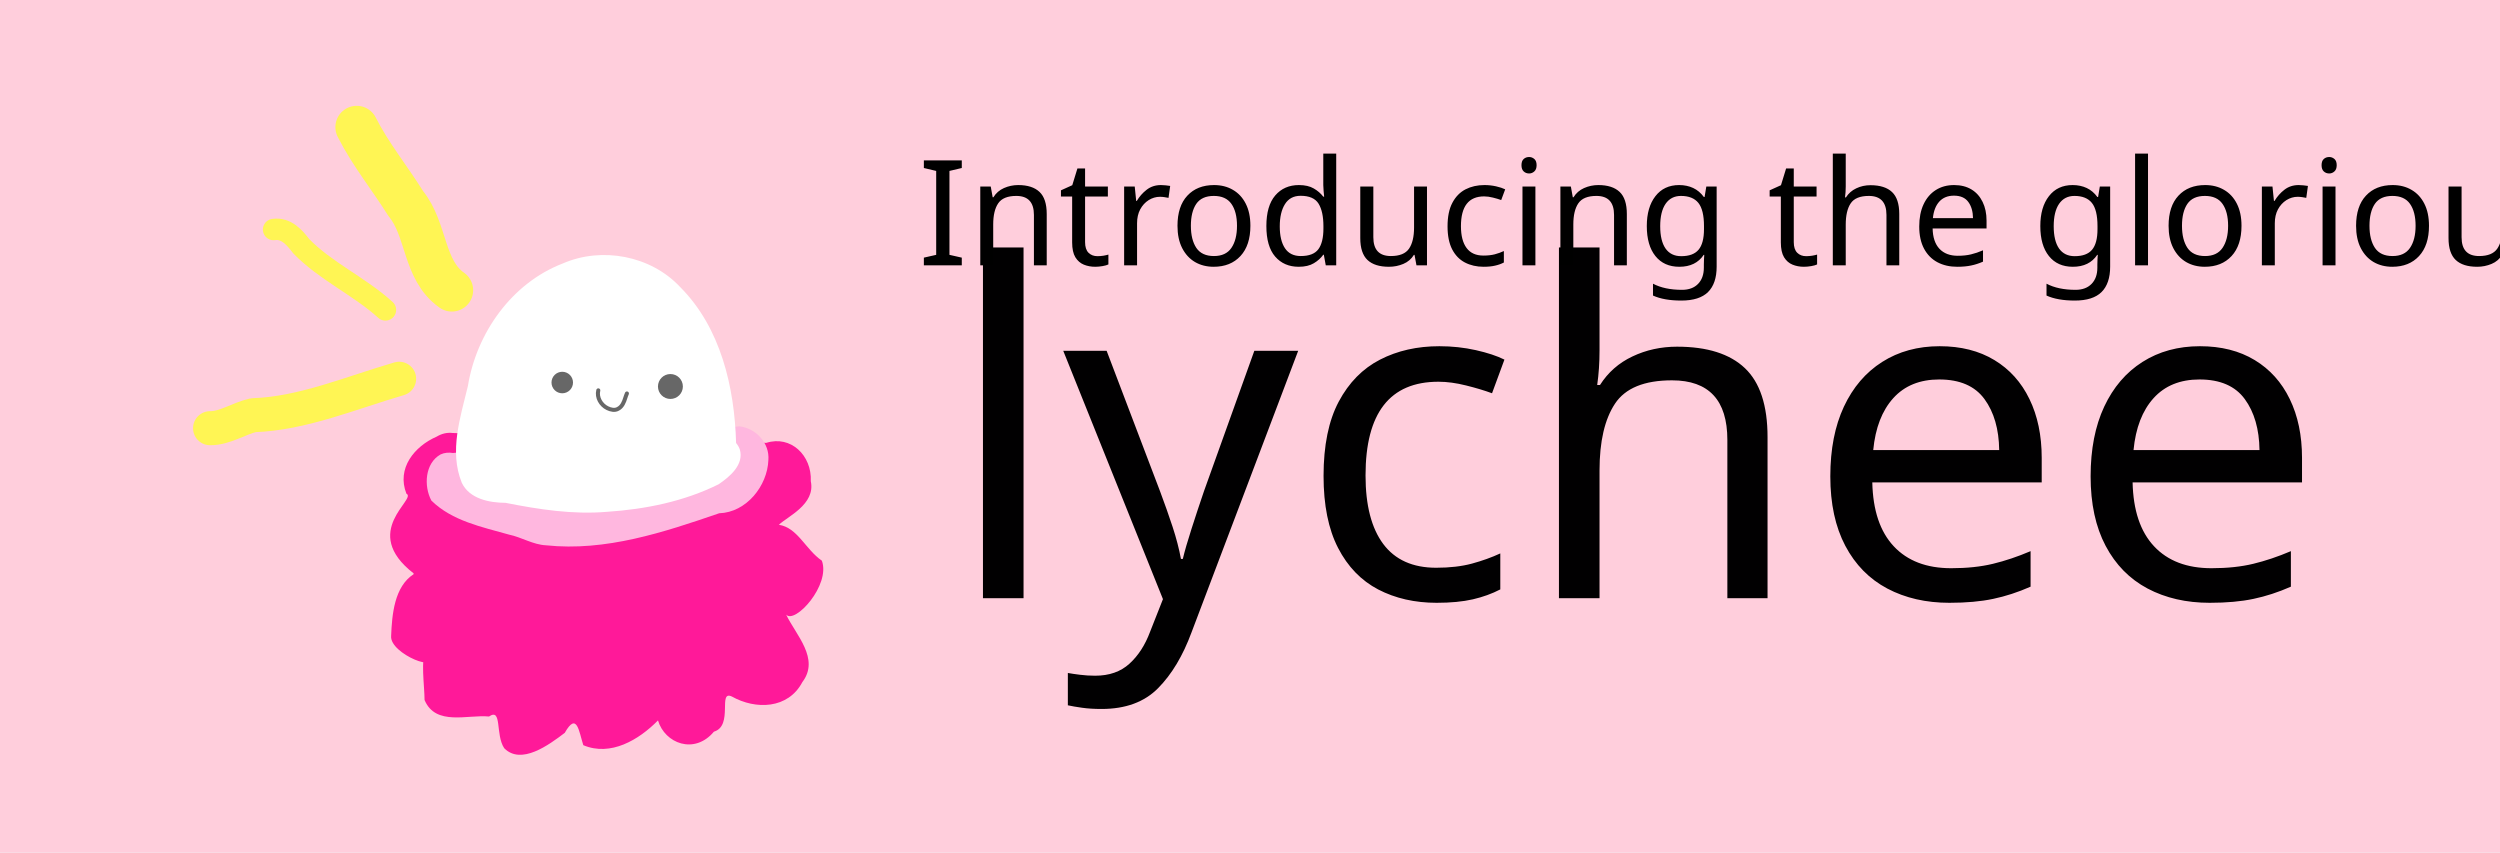
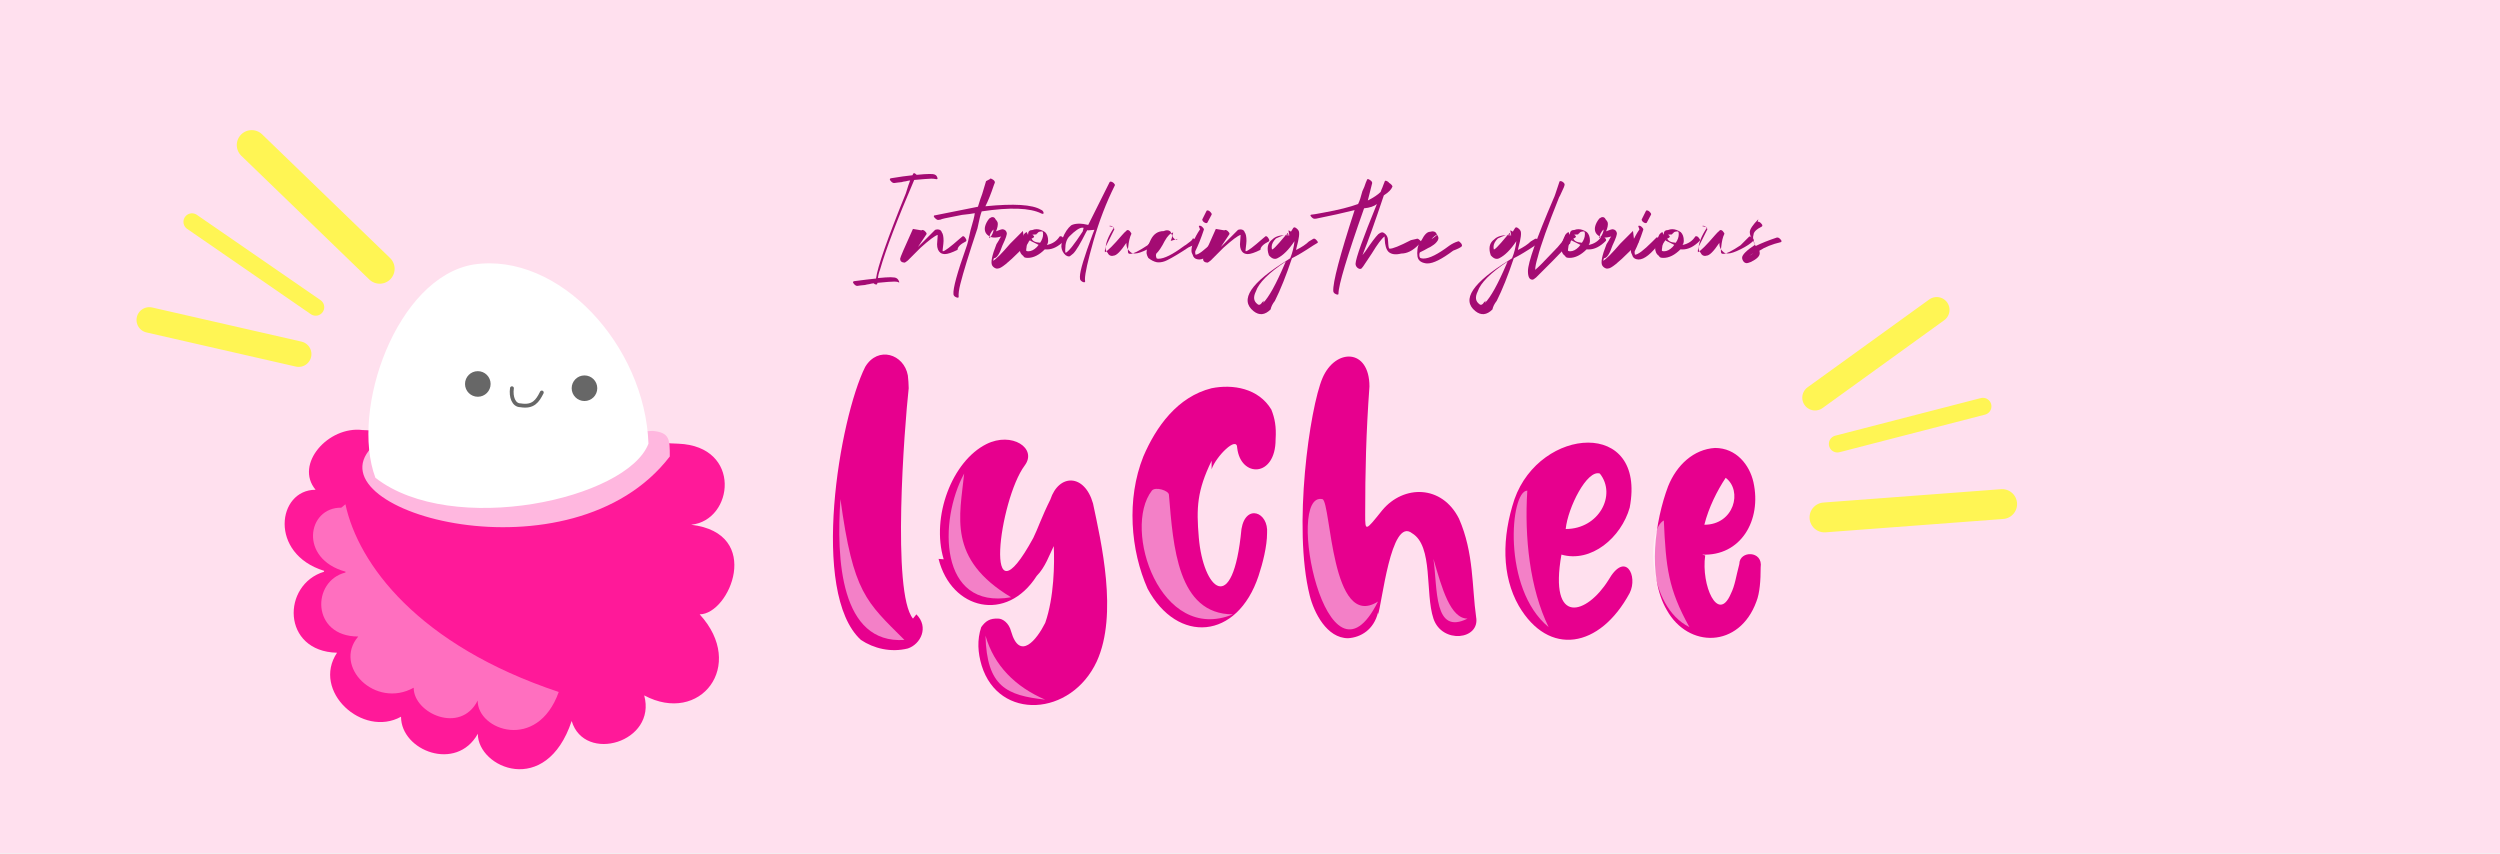
- <svg xmlns="http://www.w3.org/2000/svg" id="svg8" version="1.1" viewBox="0 0 586.121 199.907" height="199.907mm" width="586.121mm">
-   <defs id="defs2" />
-   <g id="layer1" transform="translate(-25.76925,274.0911)">
-     <rect y="-274.091" x="25.769" height="199.907" width="586.121" id="rect883" style="fill:#ffcedc;fill-opacity:1;stroke-width:4.283" />
-     <path d="m 205.418,-170.262 c 5.74,-1.836 10.718,2.948 10.442,8.988 1.169,5.443 -5.562,8.325 -7.481,10.219 4.382,0.659 6.225,5.76 10.077,8.417 2.088,5.728 -6.309,14.933 -8.374,12.646 2.285,4.785 7.956,10.334 3.804,15.815 -3.36,6.357 -10.982,6.503 -16.506,3.398 -3.409,-1.663 0.416,6.838 -4.237,8.232 -4.555,5.445 -11.499,2.773 -13.11,-2.645 -4.473,4.562 -11.12,8.519 -17.506,5.809 -1.036,-3.197 -1.483,-7.939 -4.352,-2.894 -3.707,2.823 -10.236,7.642 -14.199,3.594 -2.116,-3.193 -0.436,-9.545 -3.561,-7.421 -4.985,-0.498 -12.512,2.303 -15.11,-3.872 0.011,-3.088 -1.023,-10.227 0.413,-10.995 4.08,5.146 -8.654,0.221 -8.249,-4.027 0.206,-5.026 0.747,-11.589 5.308,-14.495 2.246,0.913 -0.914,4.118 -0.026,-0.167 -12.687,-9.825 0.877,-17.451 -1.696,-18.686 -2.364,-5.966 1.921,-11.132 7.095,-13.379 1.111,-0.672 2.418,-1.019 3.7,-0.854" style="fill:#ff1999;fill-opacity:1;stroke:none;stroke-width:0.256px;stroke-linecap:butt;stroke-linejoin:miter;stroke-opacity:1" id="path871" />
-     <path d="m 199.126,-174.138 c 3.87,0.444 7.109,3.934 6.79,7.9 -0.23,6.098 -5.18,12.284 -11.536,12.481 -13.012,4.47 -26.634,8.993 -40.588,7.513 -3.062,-0.144 -5.714,-1.891 -8.687,-2.509 -6.354,-1.806 -13.304,-3.179 -18.197,-7.974 -1.829,-3.411 -1.523,-8.783 2.162,-10.828 0.9,-0.421 1.929,-0.494 2.9,-0.335" style="fill:#ffb7df;fill-opacity:1;stroke:none;stroke-width:0.265px;stroke-linecap:butt;stroke-linejoin:miter;stroke-opacity:1" id="path862" />
-     <path d="m 198.345,-170.233 c -0.366,-13.084 -3.593,-27.038 -13.131,-36.578 -6.853,-7.346 -18.333,-9.503 -27.49,-5.515 -11.962,4.59 -20.238,16.293 -22.258,28.74 -1.763,7.332 -4.425,15.289 -1.436,22.669 1.808,3.804 6.465,4.693 10.278,4.717 7.816,1.551 15.772,2.779 23.761,2.104 8.991,-0.595 18.074,-2.425 26.176,-6.456 2.629,-1.776 6.016,-4.61 4.969,-8.178 -0.193,-0.549 -0.501,-1.053 -0.868,-1.502 z" style="fill:#ffffff;fill-opacity:1;stroke:none;stroke-width:0.265px;stroke-linecap:butt;stroke-linejoin:miter;stroke-opacity:1" id="path833" />
-     <circle r="2.522" cy="-184.407" cx="157.589" id="path885" style="fill:#676767;fill-opacity:1;stroke:none;stroke-width:3.44;stroke-opacity:1" />
-     <circle r="2.921" cy="-183.478" cx="182.947" id="path887" style="fill:#676767;fill-opacity:1;stroke:none;stroke-width:3.44;stroke-opacity:1" />
-     <path d="m 166.038,-182.574 c -0.422,1.671 0.628,3.449 2.135,4.172 0.766,0.372 1.731,0.613 2.513,0.149 0.976,-0.51 1.388,-1.598 1.695,-2.587 0.111,-0.338 0.223,-0.677 0.368,-1.002" style="fill:none;stroke:#676767;stroke-width:0.948;stroke-linecap:round;stroke-linejoin:round;stroke-miterlimit:4;stroke-dasharray:none;stroke-opacity:1" id="path889" />
-     <path d="m 116.135,-201.433 c -6.079,-5.525 -14.042,-9.061 -19.747,-14.94 -1.478,-1.947 -3.527,-4.366 -6.476,-3.905" style="fill:none;fill-opacity:1;stroke:#fff554;stroke-width:5.019;stroke-linecap:round;stroke-linejoin:round;stroke-miterlimit:4;stroke-dasharray:none;stroke-opacity:1" id="path939" />
-     <path d="m 131.701,-206.048 c -6.752,-4.755 -5.802,-14.224 -10.791,-20.299 -3.765,-6.026 -8.297,-11.574 -11.513,-17.936" style="font-variation-settings:normal;opacity:1;vector-effect:none;fill:none;fill-opacity:1;stroke:#fff554;stroke-width:10;stroke-linecap:round;stroke-linejoin:round;stroke-miterlimit:4;stroke-dasharray:none;stroke-dashoffset:0;stroke-opacity:1;stop-color:#000000;stop-opacity:1" id="path943" />
-     <path d="m 119.344,-185.29 c -11.328,3.304 -22.739,8.181 -34.18,8.539 -3.411,0.779 -6.679,3.084 -10.144,3.051" style="font-variation-settings:normal;opacity:1;vector-effect:none;fill:none;fill-opacity:1;stroke:#fff554;stroke-width:7.984;stroke-linecap:round;stroke-linejoin:round;stroke-miterlimit:4;stroke-dasharray:none;stroke-dashoffset:0;stroke-opacity:1;stop-color:#000000;stop-opacity:1" id="path951" />
-     <text xml:space="preserve" style="font-style:normal;font-weight:normal;font-size:108.204px;line-height:1.25;font-family:sans-serif;fill:#010001;fill-opacity:1;stroke:none;stroke-width:2.705" x="247.02" y="-133.842" id="text850">
-       <tspan id="tspan848" x="247.02" y="-133.842" style="font-style:normal;font-variant:normal;font-weight:normal;font-stretch:normal;font-size:108.204px;font-family:'sweet purple';-inkscape-font-specification:'sweet purple, Normal';font-variant-ligatures:normal;font-variant-caps:normal;font-variant-numeric:normal;font-variant-east-asian:normal;fill:#010001;fill-opacity:1;stroke-width:2.705">lychee</tspan>
-     </text>
-     <text xml:space="preserve" style="font-style:normal;font-variant:normal;font-weight:normal;font-stretch:normal;font-size:34.45px;line-height:1.25;font-family:'Signatra DEMO';-inkscape-font-specification:'Signatra DEMO, Normal';font-variant-ligatures:normal;font-variant-caps:normal;font-variant-numeric:normal;font-variant-east-asian:normal;fill:#000000;fill-opacity:1;stroke:none;stroke-width:0.861" x="240.993" y="-211.891" id="text854">
-       <tspan id="tspan852" x="240.993" y="-211.891" style="font-style:normal;font-variant:normal;font-weight:normal;font-stretch:normal;font-size:34.45px;font-family:'Signatra DEMO';-inkscape-font-specification:'Signatra DEMO, Normal';font-variant-ligatures:normal;font-variant-caps:normal;font-variant-numeric:normal;font-variant-east-asian:normal;stroke-width:0.861">Introducing the glorious</tspan>
-     </text>
+ <svg xmlns="http://www.w3.org/2000/svg" width="586mm" height="200mm" version="1.1" viewBox="0 0 586 200">
+   <g transform="translate(-26 274)">
+     <g>
+       <rect x="26" y="-274" width="587" height="200" fill="#ffe0ee" stroke-width="4" />
+       <path d="m185-170c15 0.6 13 18 3 19 17 2 9 21 2 21 11 12 0.1 26-13 19 3 11-14 16-17 6-6 18-22 11-22 3-5 9-18 4-18-4-9 5-21-6-15-15-13-0.3-13-16-3-19 2 0.9-0.9 4-0.03-0.2-13-4-11-19-2-19-5-6 3-15 11-14" fill="#ff1999" />
+       <path d="m179-173c4 0.4 4 2 4 6-23 30-84 13-70-2" fill="#ffb7df" />
+       <path d="m178-170c-0.8-23-21-45-41-42-18 3-29 34-23 50 18 14 59 5 64-8z" fill="#fff" />
+       <circle cx="138" cy="-184" r="3" fill="#676767" />
+       <circle cx="163" cy="-183" r="3" fill="#676767" />
+     </g>
+     <path d="m146-183c-0.3 2 0.4 4 2 4 3 0.5 4-1 5-3" fill="none" stroke="#676767" stroke-linecap="round" stroke-linejoin="round" stroke-width=".9" />
+     <g fill="#e7008e" stroke-width="3" aria-label="lychee">
+       <path d="m240-129c-5-6-2-45-1-54 0-1-0.1-2-0.2-3-0.9-5-7-7-10-2-6 12-13 53-1 64 3 2 7 3 11 2 3-1 5-5 2-8z" />
+       <path d="m246-143c3 12 16 15 23 4 2-2 3-5 4-7 0.2 4 0.1 12-2 18-2 4-6 9-8 2-0.5-2-2-3-3-3-2-0.1-3 0.6-4 2-1 3-0.8 6 0.1 9 4 13 21 12 27-1 5-11 1-28-0.9-37-2-7-8-7-10-0.9-2 4-3 7-4 9-12 22-8-9-2-17 3-4-3-8-9-5-8 4-13 17-10 27z" />
+       <path d="m310-164c1-3 6-8 6-5 0.8 7 9 7 9-2 0.2-3-0.2-5-1-7-3-5-9-6-14-5-8 2-13 9-16 16-4 10-3 22 1 31 7 13 21 12 26-3 1-3 2-7 2-10 0.4-5-5-7-6-1-2 21-9 14-10 2-0.6-7-0.4-11 3-18z" />
+       <path d="m349-130c0.9-2 3-23 8-19 5 3 3 14 5 20 2 6 11 5 10-0.4-1-7-0.5-15-4-23-4-8-13-8-18-2-4 5-4 5-4 1 0-10 0.2-19 1-30 0-9-8-9-11-2-3 7-7 35-3 51 1 4 4 10 9 10 3-0.2 6-2 7-6z" />
+       <path d="m392-144c7 2 14-4 16-11 4-21-21-19-27-2-3 9-3 18 1 25 7 12 19 10 26-3 2-4-1-10-5-3-5 8-14 11-11-6zm1-6c0.5-5 5-14 8-13 4 5-0.2 13-8 13zm32 6c9 0.4 14-8 12-17-0.9-4-4-8-9-8-5 0.3-9 4-11 9-3 8-5 21-0.3 29 5 9 17 9 21-2 0.8-2 1-5 1-8 0.6-4-5-4-5-0.8-0.8 3-1 5-2 7-3 7-7-2-6-9zm0.5-7c1-4 3-8 5-11 4 3 2 11-5 11z" />
+     </g>
+     <g fill="#a40b73" stroke-width=".9" aria-label="Introducing the glorious">
+       <path d="m227-207h-0.03l-0.03 0.02q-0.4 0-0.8-0.5-0.2-0.2-0.2-0.4 0.03-0.1 0.2-0.2 0 0 0.2-0.03 3-0.4 5-0.6 0.5-4 7-20 0.6-2 1-3-0.6 0.08-1 0.2-0.7 0.08-1 0.2-0.5 0.07-0.9 0.1-0.4 0.05-0.6 0.08l-0.2 0.03h-0.07q-0.4 0-0.8-0.5-0.2-0.2-0.2-0.4 0.03-0.1 0.2-0.2 0 0 0.1-0.02 3-0.5 5-0.7 0.2-0.5 0.4-0.5 0.2 0.02 0.6 0.4 2-0.2 3-0.2 0.6 0 0.8 0.03 0.8 0.1 1 0.7 0.1 0.2 0.1 0.3-0.03 0.2-0.2 0.2h-0.03q-0.05 0-0.2-0.03-0.5-0.1-1-0.1h-0.05q-1 0.03-4 0.3-6 14-8 21-0.4 1-0.5 2 2-0.2 3-0.2 0.4 0 0.9 0.07 0.7 0.1 1 0.8 0.1 0.2 0.1 0.3-0.02 0.07-0.05 0.08-0.03-0.02-0.07-0.03-0.3-0.2-1-0.2-1 0-4 0.3-0.03 0.4-0.3 0.4-0.3-0.02-0.6-0.3-0.6 0.08-1 0.2-0.7 0.1-1 0.2-0.5 0.07-1 0.1-0.4 0.07-0.7 0.1z" />
+       <path d="m242-220q0.07-0.08 0.2-0.1 0.4 0 0.8 0.5 0.2 0.2 0.2 0.4 0 0.05-0.03 0.1-0.02 0.03-2 3 3-3 4-4 0.1-0.05 0.2-0.08 0.2-0.05 0.4-0.05 0.8 0.02 1 0.7 0.4 0.5 0.4 2 0 0.4-0.2 2-0.02 0.2-0.02 0.3 0 0.1 0.03 0.1 0.03 0.02 0.05 0.02 0.6 0 4-3 0.5-0.4 0.6-0.5 0.05-0.03 0.1-0.03 0.3 0 0.6 0.5 0.2 0.3 0.2 0.5-0.02 0.1-0.08 0.2-2 1-2 2-2 1-3 1-0.6-0.02-1-0.3-0.8-0.6-0.8-2 0-0.4 0.07-1 0.07-0.7 0.07-1v-0.2q-1 0.3-4 3-2 2-3 3-0.6 0.5-0.8 0.5-1-0.08-1-0.9 0-0.4 3-7z" />
+       <path d="m258-232q0.1-0.3 0.6 0.02 0.07 0.03 0.1 0.05 0.5 0.3 0.5 0.7-0.02 0.05-0.02 0.08 0 0-0.2 0.5-1 3-2 5 10-1 13 0.8 0.5 0.2 0.6 0.6 0.02 0.05 0.03 0.08 0.05 0.3-0.2 0.3-0.1-0.02-0.3-0.08-4-2-14-0.5-0.4 1-1 4-3 9-4 13-0.5 2-0.4 3 0.02 0.3-0.4 0.2-0.1-0.03-0.2-0.08-0.5-0.2-0.6-0.6-0.02-0.07-0.02-0.1-0.2-2 3-11 0.4-1 1-4 0.9-3 1-4-1 0.2-3 0.4-1 0.2-2 0.4-1 0.2-2 0.4-0.9 0.2-1 0.3l-0.5 0.08q-0.3 0.08-0.8-0.4-0.05-0.05-0.08-0.08-0.03-0.05-0.07-0.08-0.05-0.05-0.07-0.1-0.03-0.05-0.05-0.08-0.02-0.03-0.02-0.07-0.02-0.05-0.02-0.08t0.02-0.05q0-0.03 0.03-0.05 0.02-0.03 0.05-0.05 0.02-0.02 0.05-0.02 0 0 0.2-0.03 5-1 10-2 0.6-2 1-3 0.6-2 0.9-3z" />
+       <path d="m266-218q0.2-0.2 0.7 0.2 0.4 0.5 0.3 0.7-0.03 0.02-0.03 0.03-0.1 0.1-2 2-4 4-5 4-0.3 0.07-0.5 0-0.6-0.2-0.9-0.7-0.6-1 1-5 0.2-0.3 0.5-0.8 0.4-0.8 0.6-1-2 0.6-3-0.2-1-0.7-0.8-2 0.2-1 1-2 0.3-0.2 0.5-0.3 0.7-0.2 1 0.5 0.4 0.4 0.5 0.8 0.1 0.8-0.4 2 0.1-0.03 0.5-0.2 0.8-0.3 1-0.3 0.8 0.07 1 0.8 0.2 0.5-1 3-1 3-2 3-0.1 0.4-0.2 0.6 1-0.5 4-4 2-2 3-3zm-8-0.2q0.8-1 0.9-2-0.4 0.3-0.7 0.9-0.2 0.4-0.3 0.9-0.02 0.2 0.02 0.2z" />
+       <path d="m268-219q0.4 0.3 0.4 0.5 0 0.1-0.3 0.3-0.2 0.08-0.3 0.1 0.3 0.9 2 1 0.7-1 0.7-2 0-0.4-0.1-0.6-0.05-0.05-0.2-0.05-0.8 0-1 0.4-0.2 0.1-0.3 0.3zm-1 0.1q0-0.03-0.02-0.1 0-0.05 0-0.08 0-1 1-1 0.5-0.2 1-0.2 1 0.02 2 0.7 0.7 0.7 0.7 2 0 0.6-0.3 1 2-0.4 3-2 0.07-0.05 0.2-0.05 0.4 0 0.7 0.5 0.2 0.2 0.2 0.4-0.02 0.1-0.08 0.2-2 2-4 2-0.3 0-0.5-0.02-2 2-4 2-0.9 0-1-0.4-0.03-0.05-0.05-0.07-0.9-0.6-0.9-2 0-1 1-3 0.3-0.4 0.7-0.6zm0.6 1q-1 1-1 2-0.03 0.2-0.05 0.3-0.02 0.3 0 0.4 0.2 0.1 0.5 0.1 1 0 2-1 0.2-0.3 0.4-0.5-1-0.5-2-1z" />
+       <path d="m281-220q-0.02-0.02-0.07-0.05-0.03-0.02-0.05-0.03-0.07 0.1-0.3 0.5-2 4-3 5-0.8 0.7-1 0.7-0.4-0.02-0.8-0.3-0.9-0.8-1-2 0-0.8 0.3-2 0.8-2 2-3 0.7-0.4 2-0.4 0.7 0 2 0.3 2-4 5-10l0.03-0.05q0.07-0.1 0.2-0.1 0.4 0 0.8 0.4 0.3 0.3 0.2 0.5-3 6-5 13-2 7-2 9 0 0.1 0.03 0.3 0.02 0.1 0.02 0.2-0.03 0.2-0.2 0.2-0.4 0-0.8-0.4-0.2-0.2-0.2-0.4-0.03-0.2-0.03-0.5 0-2 3-10 0.2-0.5 0.4-1zm-1-0.6q-0.2-0.03-0.3-0.03-1 0-3 2-1 1-1 3-0.02 0.2-0.02 0.3 0 0.4 0.1 0.6 1-0.4 4-5z" />
+       <path d="m286-221q0.07-0.08 0.2-0.08 0.4 0 0.8 0.4 0.2 0.3 0.2 0.4 0 0.07-0.03 0.1-1 2-2 4-0.2 0.7-0.2 1 0 0.1 0.03 0.3 1-0.5 4-4 0.6-0.7 1-1 0.1-0.2 0.3-0.2 0.4 0 0.7 0.5 0.2 0.2 0.2 0.4-0.02 0.08-0.05 0.1-0.5 1-0.7 3-0.08 0.5-0.08 0.9 0.02 0.5 0.2 0.6 0.1 0.08 0.4 0.08 1 0 4-2 1-1 2-2 0.1-0.08 0.2-0.08 0.4 0 0.7 0.5 0.2 0.2 0.2 0.4-0.02 0.08-0.05 0.1-1 1-3 2-2 1-3 1-0.7-0.02-1-0.3-1-0.8-1-2v-0.2q-2 3-3 3-0.03 0-0.07 0.02-0.2 0.05-0.3 0.05-0.7-0.02-1-0.7-0.5-0.6-0.5-1 0-2 2-5z" />
+       <path d="m302-218q-0.08 0.2-0.2 0.2-0.4 0-0.8-0.5-0.2-0.3-0.2-0.5l0.2-0.7q-1 0.2-2 2-1 2-2 3-0.05 0.2-0.05 0.4 0.02 0.4 0.2 0.7 0.2 0.05 0.4 0.05 2 0 6-3 0.4-0.2 1-0.7 1-0.7 1-1 0.08-0.05 0.1-0.05 0.4 0 0.8 0.5 0.2 0.2 0.2 0.4-0.02 0.1-0.08 0.2-0.4 0.3-2 1-3 2-5 3-1 0.5-2 0.5-0.2 0-0.4-0.03-1-0.2-2-1-0.3-0.5-0.4-1-0.02-0.1-0.02-0.3 0-1 1-3 1-2 3-2 0.5-0.2 0.8-0.2 0.9 0.02 1 0.8 0.2 0.3 0.2 0.6 0 0.3-0.3 1-0.03 0.08-0.05 0.1z" />
+       <path d="m307-221q0.07-0.1 0.2-0.1 0.4 0 0.8 0.5 0.2 0.2 0.2 0.4 0 0.05-0.03 0.1-1 3-2 5-0.02 0.2-0.02 0.3 0 0.2 0.07 0.5h0.03q1 0 4-3 0.7-0.7 1-1 0.05-0.07 0.1-0.07 0.3 0 0.6 0.5 0.2 0.3 0.2 0.5-0.02 0.08-0.07 0.2-3 4-5 4-0.2 0-0.5-0.07-0.8-0.2-1-1-0.3-0.5-0.3-1 0-2 2-5zm2-0.8q-0.07 0.08-0.2 0.1-0.4 0-0.8-0.4-0.2-0.3-0.2-0.4 0-0.05 0.03-0.1l1-2q0.07-0.08 0.2-0.08 0.4 0 0.8 0.5 0.2 0.2 0.2 0.4 0 0.05-0.03 0.1z" />
+       <path d="m313-220q0.07-0.08 0.2-0.1 0.4 0 0.8 0.5 0.2 0.2 0.2 0.4 0 0.05-0.03 0.1-0.02 0.03-2 3 3-3 4-4 0.1-0.05 0.2-0.08 0.2-0.05 0.4-0.05 0.8 0.02 1 0.7 0.4 0.5 0.4 2 0 0.4-0.2 2-0.02 0.2-0.02 0.3 0 0.1 0.03 0.1 0.03 0.02 0.05 0.02 0.6 0 4-3 0.5-0.4 0.6-0.5 0.05-0.03 0.1-0.03 0.3 0 0.6 0.5 0.2 0.3 0.2 0.5-0.02 0.1-0.08 0.2-2 1-2 2-2 1-3 1-0.6-0.02-1-0.3-0.8-0.6-0.8-2 0-0.4 0.07-1 0.07-0.7 0.07-1v-0.2q-1 0.3-4 3-2 2-3 3-0.6 0.5-0.8 0.5-1-0.08-1-0.9 0-0.4 3-7z" />
+       <path d="m328-220q0.3 0.07 0.6 0.3 0.2-0.3 0.5-0.8 0.3-0.5 1 0.2 0.2 0.2 0.3 0.4 0.4 0.7-0.5 4-0.07 0.2-0.1 0.5 2-1 3-2 0.7-0.4 1-0.6 0.3-0.2 0.7 0.2 0.05 0.05 0.08 0.08 0.4 0.4 0.3 0.6-0.03 0.03-0.05 0.05-0.4 0.2-1 0.6-3 2-5 3-2 6-4 10-0.8 1-1 2-2 2-4 0.4-5-4 8-12 0.2-0.1 0.6-0.4 0.8-2 1-4-2 3-4 4-1 0.5-2-0.7-0.1-0.3-0.2-0.7-0.4-2 1-3 1-1 3-1 0.5-0.02 1 0.05zm0.08 1q-1-0.07-3 0.9-1 1-1 2 0 0.2 0.05 0.5 0.1 0.5 3-3 0.6-0.6 0.7-0.8zm-6 16q2-2 5-9 0.1-0.3 0.3-0.7-6 4-7 7-1 2 0.4 3l0.07 0.07q0.5 0.3 1-0.5 0.2-0.2 0.4-0.4z" />
+       <path d="m358-218q0.3-0.2 0.8 0.3 0.5 0.4 0.3 0.7-0.02 0.03-0.03 0.03-0.2 0.1-0.6 0.4-2 2-4 2-2 0.5-3-0.4-0.8-0.8-0.9-3-0.02-0.1-0.03-0.6-1 0.7-3 4-2 3-2 3-0.2 0.3-0.4 0.5-0.4 0.3-1-0.2-0.4-0.4-0.4-0.9 0.1-2 5-14-1 0.8-3 1-6 17-6 20 0.02 0.3-0.4 0.2-0.1-0.03-0.2-0.08-0.5-0.2-0.6-0.6-0.02-0.07-0.02-0.1-0.2-3 5-19-4 1-9 2-0.2 0.03-0.3 0.03-0.4 0.05-0.8-0.4-0.03-0.05-0.07-0.08-0.05-0.07-0.08-0.1-0.05-0.07-0.07-0.1-0.03-0.07-0.03-0.1 0-0.05 0.02-0.08t0.07-0.07q0.03-0.03 0.08-0.03 0.4 0 3-0.5 5-0.9 8-2 0.5-1 1-3 0.5-1 0.8-2l0.3-0.7q0.1-0.3 0.6 0.02 0.07 0.03 0.1 0.07 0.5 0.3 0.5 0.7-0.02 0.05-0.02 0.08-0.02-0.02-1 4 2-1 3-2 0.2-0.6 0.4-1 0.2-0.5 0.3-0.8 0.1-0.3 0.2-0.5l0.07-0.2q0.1-0.3 0.7 0.07 0.2 0.1 0.3 0.3 0.1 0.05 0.3 0.2 0.5 0.4 0.5 0.7-0.02 0.02-0.02 0.03-0.4 1-2 2-3 9-5 14 0.2-0.3 0.7-0.9 2-3 3-4 0.2-0.1 0.3-0.2 0.6-0.4 1-0.1 1 0.6 1 2 0.03 0.2 0.05 0.7 0.08 1 0.3 1 1 0.07 5-2z" />
+       <path d="m359-215q-0.3 0.1-0.3 0.8 0.02 0.6 0.3 0.7 0.3 0.1 0.7 0.1 2 0 6-3 1-0.7 2-1 0.07-0.05 0.1-0.05 0.3 0 0.7 0.5 0.2 0.3 0.2 0.5-0.02 0.1-0.07 0.2-0.4 0.4-2 1-4 3-6 3-0.3 0-0.4-0.02-2-0.3-2-2-0.03-0.2-0.03-0.4 0-2 1-3 1-2 2-2 0.3-0.08 0.5-0.1h0.07q0.8 0 1 0.7 0.4 0.5 0.4 0.9-0.02 0.3-0.2 0.6-0.2 0.3-0.5 0.6-0.3 0.3-0.8 0.6-0.4 0.3-0.9 0.5-0.5 0.3-0.9 0.5-0.4 0.2-0.8 0.4-0.3 0.2-0.5 0.2zm0.9-2q2-1 3-2-1 0.3-2 2-0.2 0.2-0.3 0.4z" />
+       <path d="m380-220q0.3 0.07 0.6 0.3 0.2-0.3 0.5-0.8 0.3-0.5 1 0.2 0.2 0.2 0.3 0.4 0.4 0.7-0.5 4-0.07 0.2-0.1 0.5 2-1 3-2 0.7-0.4 1-0.6 0.3-0.2 0.7 0.2 0.05 0.05 0.08 0.08 0.4 0.4 0.3 0.6-0.03 0.03-0.05 0.05-0.4 0.2-1 0.6-3 2-5 3-2 6-4 10-0.8 1-1 2-2 2-4 0.4-5-4 8-12 0.2-0.1 0.6-0.4 0.8-2 1-4-2 3-4 4-1 0.5-2-0.7-0.1-0.3-0.2-0.7-0.4-2 1-3 1-1 3-1 0.5-0.02 1 0.05zm0.08 1q-1-0.07-3 0.9-1 1-1 2 0 0.2 0.05 0.5 0.1 0.5 3-3 0.6-0.6 0.7-0.8zm-6 16q2-2 5-9 0.1-0.3 0.3-0.7-6 4-7 7-1 2 0.4 3l0.07 0.07q0.5 0.3 1-0.5 0.2-0.2 0.4-0.4z" />
+       <path d="m393-218q0.08-0.05 0.2-0.05 0.4 0 0.7 0.5 0.2 0.2 0.2 0.4-0.02 0.1-0.05 0.2-0.8 0.6-4 4-3 3-4 4-0.6 0.5-0.8 0.5h-0.1q-1-0.03-1-2 0-3 6-17 0.2-0.4 0.4-1 1-3 1-3 0.07-0.1 0.2-0.1 0.4 0 0.8 0.4 0.2 0.2 0.2 0.4 0 0.4-0.8 2-0.3 0.7-0.5 1-4 10-5 14-0.6 2-0.6 3 1-0.8 4-4 3-3 3-4 0.3-0.3 0.5-0.5z" />
+       <path d="m395-219q0.4 0.3 0.4 0.5 0 0.1-0.3 0.3-0.2 0.08-0.3 0.1 0.3 0.9 2 1 0.7-1 0.7-2 0-0.4-0.1-0.6-0.05-0.05-0.2-0.05-0.8 0-1 0.4-0.2 0.1-0.3 0.3zm-1 0.1q0-0.03-0.02-0.1 0-0.05 0-0.08 0-1 1-1 0.5-0.2 1-0.2 1 0.02 2 0.7 0.7 0.7 0.7 2 0 0.6-0.3 1 2-0.4 3-2 0.07-0.05 0.2-0.05 0.4 0 0.7 0.5 0.2 0.2 0.2 0.4-0.02 0.1-0.08 0.2-2 2-4 2-0.3 0-0.5-0.02-2 2-4 2-0.9 0-1-0.4-0.03-0.05-0.05-0.07-0.9-0.6-0.9-2 0-1 1-3 0.3-0.4 0.7-0.6zm0.6 1q-1 1-1 2-0.03 0.2-0.05 0.3-0.02 0.3 0 0.4 0.2 0.1 0.5 0.1 1 0 2-1 0.2-0.3 0.4-0.5-1-0.5-2-1z" />
+       <path d="m409-218q0.2-0.2 0.7 0.2 0.4 0.5 0.3 0.7-0.03 0.02-0.03 0.03-0.1 0.1-2 2-4 4-5 4-0.3 0.07-0.5 0-0.6-0.2-0.9-0.7-0.6-1 1-5 0.2-0.3 0.5-0.8 0.4-0.8 0.6-1-2 0.6-3-0.2-1-0.7-0.8-2 0.2-1 1-2 0.3-0.2 0.5-0.3 0.7-0.2 1 0.5 0.4 0.4 0.5 0.8 0.1 0.8-0.4 2 0.1-0.03 0.5-0.2 0.8-0.3 1-0.3 0.8 0.07 1 0.8 0.2 0.5-1 3-1 3-2 3-0.1 0.4-0.2 0.6 1-0.5 4-4 2-2 3-3zm-8-0.2q0.8-1 0.9-2-0.4 0.3-0.7 0.9-0.2 0.4-0.3 0.9-0.02 0.2 0.02 0.2z" />
+       <path d="m410-221q0.07-0.1 0.2-0.1 0.4 0 0.8 0.5 0.2 0.2 0.2 0.4 0 0.05-0.03 0.1-1 3-2 5-0.02 0.2-0.02 0.3 0 0.2 0.07 0.5h0.03q1 0 4-3 0.7-0.7 1-1 0.05-0.07 0.1-0.07 0.3 0 0.6 0.5 0.2 0.3 0.2 0.5-0.02 0.08-0.07 0.2-3 4-5 4-0.2 0-0.5-0.07-0.8-0.2-1-1-0.3-0.5-0.3-1 0-2 2-5zm2-0.8q-0.07 0.08-0.2 0.1-0.4 0-0.8-0.4-0.2-0.3-0.2-0.4 0-0.05 0.03-0.1l1-2q0.07-0.08 0.2-0.08 0.4 0 0.8 0.5 0.2 0.2 0.2 0.4 0 0.05-0.03 0.1z" />
+       <path d="m417-219q0.4 0.3 0.4 0.5 0 0.1-0.3 0.3-0.2 0.08-0.3 0.1 0.3 0.9 2 1 0.7-1 0.7-2 0-0.4-0.1-0.6-0.05-0.05-0.2-0.05-0.8 0-1 0.4-0.2 0.1-0.3 0.3zm-1 0.1q0-0.03-0.02-0.1 0-0.05 0-0.08 0-1 1-1 0.5-0.2 1-0.2 1 0.02 2 0.7 0.7 0.7 0.7 2 0 0.6-0.3 1 2-0.4 3-2 0.07-0.05 0.2-0.05 0.4 0 0.7 0.5 0.2 0.2 0.2 0.4-0.02 0.1-0.08 0.2-2 2-4 2-0.3 0-0.5-0.02-2 2-4 2-0.9 0-1-0.4-0.03-0.05-0.05-0.07-0.9-0.6-0.9-2 0-1 1-3 0.3-0.4 0.7-0.6zm0.6 1q-1 1-1 2-0.03 0.2-0.05 0.3-0.02 0.3 0 0.4 0.2 0.1 0.5 0.1 1 0 2-1 0.2-0.3 0.4-0.5-1-0.5-2-1z" />
+       <path d="m425-221q0.07-0.08 0.2-0.08 0.4 0 0.8 0.4 0.2 0.3 0.2 0.4 0 0.07-0.03 0.1-1 2-2 4-0.2 0.7-0.2 1 0 0.1 0.03 0.3 1-0.5 4-4 0.6-0.7 1-1 0.1-0.2 0.3-0.2 0.4 0 0.7 0.5 0.2 0.2 0.2 0.4-0.02 0.08-0.05 0.1-0.5 1-0.7 3-0.08 0.5-0.08 0.9 0.02 0.5 0.2 0.6 0.1 0.08 0.4 0.08 1 0 4-2 1-1 2-2 0.1-0.08 0.2-0.08 0.4 0 0.7 0.5 0.2 0.2 0.2 0.4-0.02 0.08-0.05 0.1-1 1-3 2-2 1-3 1-0.7-0.02-1-0.3-1-0.8-1-2v-0.2q-2 3-3 3-0.03 0-0.07 0.02-0.2 0.05-0.3 0.05-0.7-0.02-1-0.7-0.5-0.6-0.5-1 0-2 2-5z" />
+       <path d="m438-222q0.07-0.03 0.1-0.03 0.4 0 0.8 0.5 0.2 0.2 0.2 0.4-0.02 0.1-0.08 0.2-2 1-2 2-0.1 0.3-0.1 0.6 0.02 0.7 0.6 2 2-1 5-2h0.08q0.4 0 0.8 0.5 0.2 0.2 0.2 0.4-0.03 0.1-0.2 0.2-3 0.7-5 2 0.08 0.3 0.08 0.6 0 1-2 2-0.02 0.02-0.03 0.02-0.8 0.3-1 0.3-0.7-0.03-1-0.8-0.1-0.2-0.1-0.5 0.02-1 3-3-0.8-2-1-2-0.2-0.5-0.2-1 0.03-1 2-3zm-2 8q0.7-0.4 1-0.7-0.6 0.4-1 0.7z" />
+     </g>
+     <g fill="#fff554" stroke="#fff554" stroke-linecap="round" stroke-linejoin="round">
+       <path d="m100-202-29-20" stroke-width="4" />
+       <path d="m96-191-35-8" stroke-width="6" />
+       <path d="m115-211-30-29" stroke-width="7" />
+     </g>
+     <path d="m106-155c-8-0.1-10 12 1 15-0.01 0.06-0.02 0.1-0.03 0.2-8 2-8 15 3 15-6 7 4 17 13 12-0.04 6 11 11 15 3-0.09 7 14 12 19-2-33-11-47-30-50-44z" fill="#ff6fbf" />
+     <g transform="rotate(-21 475 -72)" fill="#fff554" stroke="#fff554" stroke-linecap="round" stroke-linejoin="round">
+       <path d="m493-170 35 4" stroke-width="4" />
+       <path d="m492-182 34-9" stroke-width="6" />
+       <path d="m484-155 40 12" stroke-width="7" />
+     </g>
+     <g fill="#fff">
+       <path d="m238-124c-15 1-16-19-15-33 3 22 6 24 15 33z" opacity=".5" />
+       <path d="m252-163c-6 11-6 32 11 29-15-9-12-19-11-29z" opacity=".5" />
+       <path d="m257-125c0.3 12 5 14 14 15-7-3-12-8-14-15z" opacity=".5" />
+       <path d="m315-130c-17 7-26-20-19-29 0.8-1 4-0.01 4 1 1 12 2 28 15 28z" opacity=".5" />
+       <path d="m349-133c-12 24-22-26-13-24 2 0.8 2 31 13 24z" opacity=".5" />
+       <path d="m370-129c-8 4-7-7-8-14 2 7 4 14 8 14z" opacity=".5" />
+       <path d="m384-159c-0.7 11 0.6 23 5 32-11-9-9-32-5-32z" opacity=".5" />
+       <path d="m416-152c0.5 11 1 16 6 25-10-5-10-23-6-25z" opacity=".5" />
+     </g>
  </g>
</svg>
